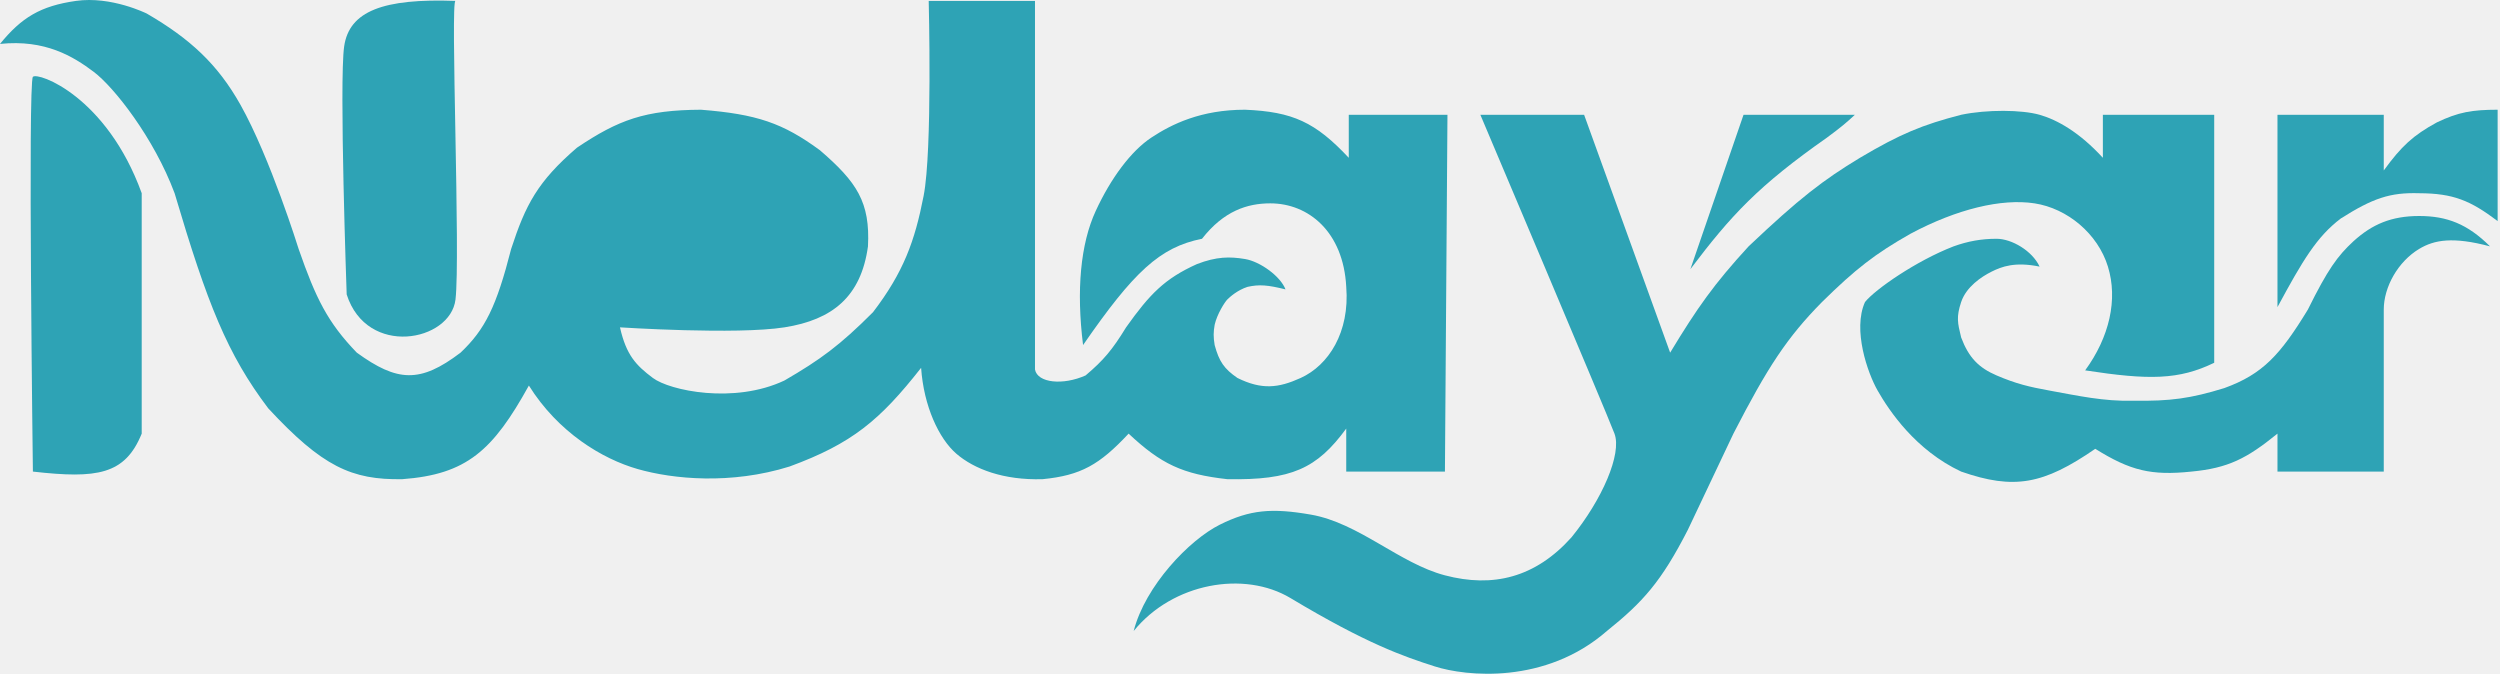
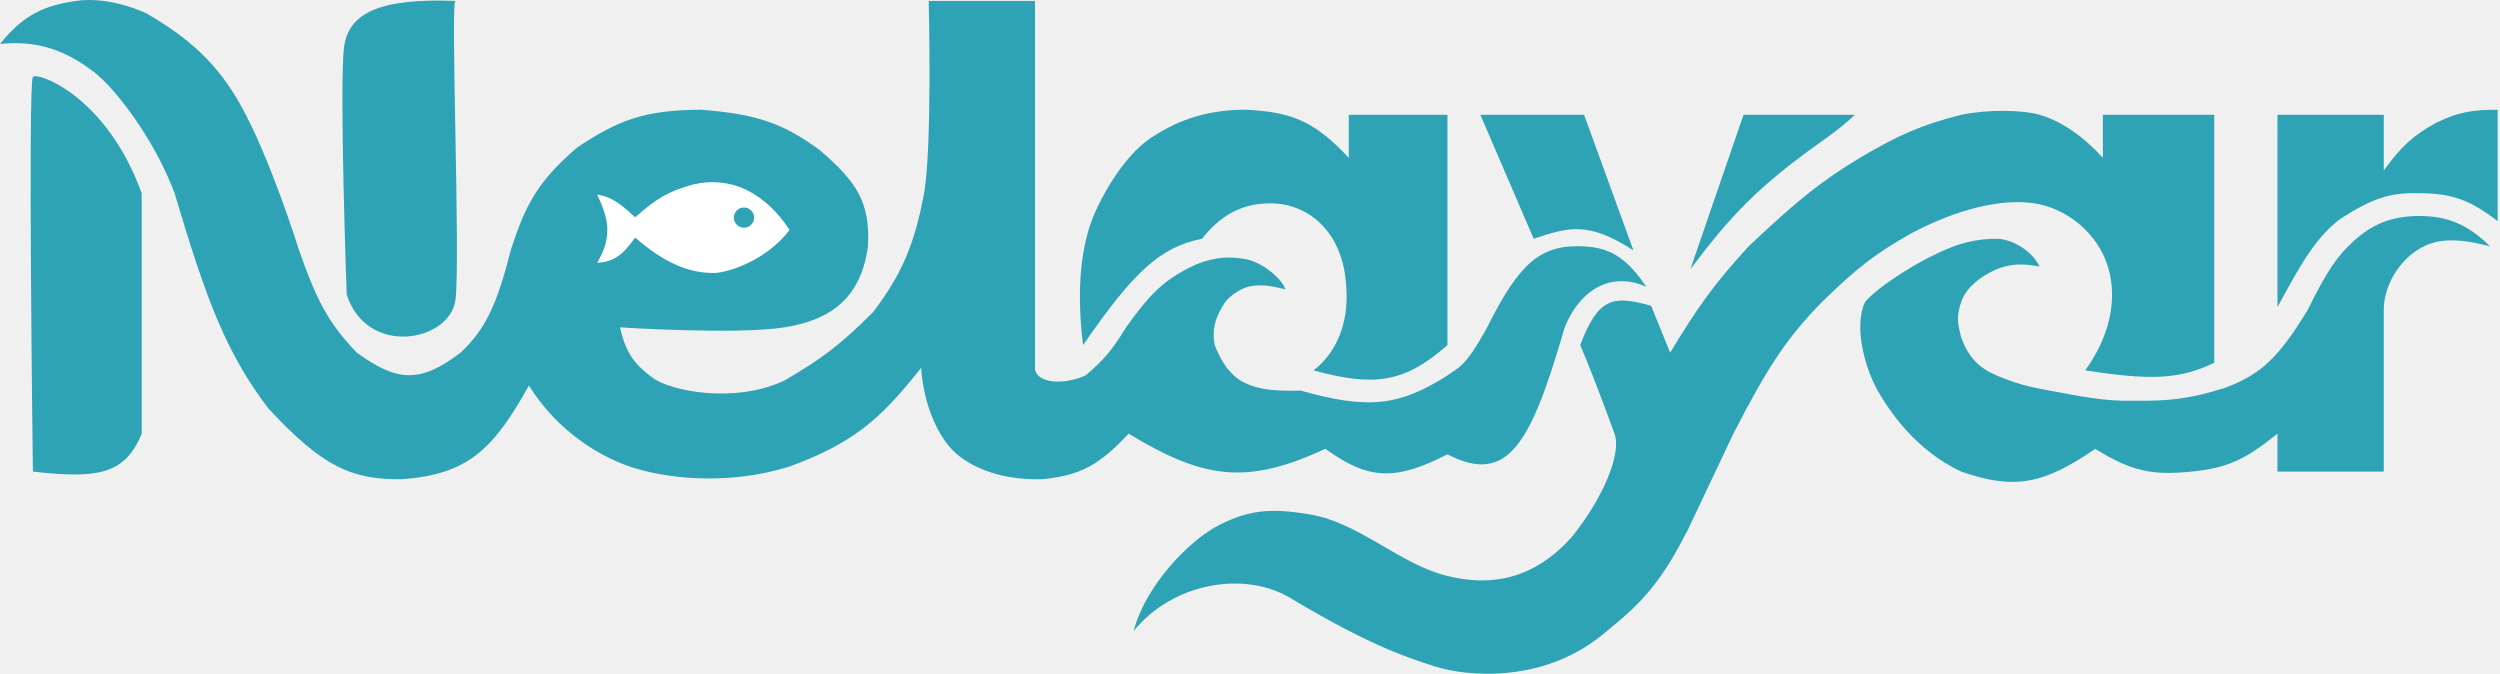
<svg xmlns="http://www.w3.org/2000/svg" width="564" height="152" viewBox="0 0 564 152" fill="none">
  <path d="M7.421 106.39C7.421 106.39 6.28 18.474 7.422 17.332C8.563 16.19 24.049 21.726 31.97 43.593V97.827C28.2 107.1 21.901 108.035 7.421 106.39Z" fill="#2EA3B5" />
  <path d="M102.76 67.57C103.901 58.07 101.569 -0.021 102.76 0.205C86.491 -0.392 78.782 2.489 77.641 10.481C76.499 18.474 78.212 66.428 78.212 66.428C82.779 80.7 101.618 77.07 102.76 67.57Z" fill="#2EA3B5" />
-   <path d="M21.123 16.19C16.556 12.765 10.217 8.84 0 9.91C4.849 3.95 9.134 1.347 17.127 0.205C25.119 -0.937 33.111 3.06 33.111 3.06C42.866 8.724 49.096 14.477 54.234 23.611C60.978 35.6 67.365 56.152 67.365 56.152C71.245 67.307 73.921 72.751 80.495 79.558C89.635 86.171 94.761 86.503 103.901 79.558C109.442 74.322 111.998 69.148 115.319 56.152C118.572 46.173 121.294 40.951 130.162 33.317C139.571 26.995 145.549 24.822 158.136 24.753C170.701 25.75 176.576 27.732 184.967 33.887C193.31 41.066 196.334 45.611 195.814 55.581C194.252 66.921 187.822 72.137 176.975 73.85C166.128 75.562 139.867 73.85 139.867 73.85C141.29 80.133 143.483 82.413 147.289 85.267C151.095 88.122 165.626 91.203 176.975 85.838C185.043 81.15 189.453 77.949 196.956 70.424C203.827 61.432 206.375 54.439 208.374 44.163C210.372 33.887 209.516 0.205 209.516 0.205H233.493V83.364C234.064 86.409 239.814 86.978 244.911 84.696C248.95 81.286 250.931 78.935 254.045 73.85C259.408 66.31 262.758 62.857 270.03 59.577C274.48 57.865 277.451 57.865 280.876 58.436C284.302 59.007 288.877 62.329 290.011 65.286C286.024 64.298 284.114 64.124 281.447 64.715C279.15 65.457 277.451 66.999 276.88 67.57C276.309 68.141 274.557 70.876 274.026 73.279C273.739 74.97 273.719 75.972 274.026 77.846C275.039 81.579 276.172 83.206 279.164 85.267C284.652 87.978 288.412 87.551 293.436 85.267C299.716 82.413 304.529 74.962 303.712 64.715C303.066 52.252 295.149 45.876 286.585 45.876C281.447 45.876 276.107 47.549 271.171 53.868C261.673 55.759 255.754 61.334 244.34 77.846C242.791 65.43 243.769 55.01 247.194 47.589C250.619 40.167 255.186 34.049 259.754 31.033C264.321 28.017 270.931 24.749 280.876 24.753C291.628 25.202 296.74 27.549 304.283 35.6V25.895H326.547L325.976 106.39H303.712V96.685C297.105 105.707 291.372 108.364 276.88 108.103C266.794 106.977 261.963 104.714 254.616 97.827C248.063 104.835 243.869 107.255 235.205 108.103C226.405 108.369 219.791 105.819 215.795 102.394C211.799 98.969 208.387 91.577 207.803 82.984C198.498 94.817 192.256 100.05 178.117 105.248C164.901 109.376 151.856 108.103 143.864 105.819C135.871 103.536 125.914 97.54 119.315 86.98C111.197 101.659 105.289 107.017 90.771 108.103C79.317 108.297 72.721 105.267 60.514 92.118C51.288 79.918 46.772 68.547 39.391 43.593C34.714 31.065 25.69 19.615 21.123 16.19Z" fill="#2EA3B5" />
-   <path d="M357.375 25.895H333.969C333.969 25.895 362.513 93.26 364.226 97.827C365.939 102.394 361.451 112.711 354.521 121.233C346.367 130.314 336.823 132.651 325.976 129.796C315.701 127.092 306.566 117.978 295.719 116.095C286.99 114.58 282.018 114.953 275.168 118.379C268.317 121.804 258.378 132.144 255.757 142.356C264.538 131.509 280.686 128.655 291.152 134.934C308.279 145.21 316.672 148.102 323.693 150.348C330.713 152.594 348.634 154.466 362.513 142.356C370.615 135.852 374.778 131.253 380.782 119.52L391.058 97.827C398.771 82.833 403.139 76.156 411.039 68.141C418.615 60.69 422.965 57.298 431.02 52.727C441.481 47.147 451.572 44.734 458.993 45.876C466.415 47.018 473.265 52.727 475.549 60.148C477.832 67.57 475.887 76.05 470.411 83.555C484.863 85.779 491.563 85.703 499.526 81.842V25.895H474.407V35.6C469.138 29.851 464.131 27.037 460.135 25.895C456.139 24.753 448.256 24.677 442.437 25.895C433.739 28.141 428.747 30.184 419.602 35.6C411.255 40.655 405.966 44.711 394.483 55.581C386.684 64.074 382.916 69.428 376.785 79.558L357.375 25.895Z" fill="#2EA3B5" />
+   <path d="M21.123 16.19C16.556 12.765 10.217 8.84 0 9.91C4.849 3.95 9.134 1.347 17.127 0.205C25.119 -0.937 33.111 3.06 33.111 3.06C42.866 8.724 49.096 14.477 54.234 23.611C60.978 35.6 67.365 56.152 67.365 56.152C71.245 67.307 73.921 72.751 80.495 79.558C89.635 86.171 94.761 86.503 103.901 79.558C109.442 74.322 111.998 69.148 115.319 56.152C118.572 46.173 121.294 40.951 130.162 33.317C139.572 26.995 145.549 24.822 158.136 24.753C170.701 25.75 176.576 27.732 184.967 33.887C193.31 41.066 196.334 45.611 195.814 55.581C194.252 66.921 187.822 72.137 176.975 73.85C166.128 75.562 139.867 73.85 139.867 73.85C141.29 80.133 143.483 82.413 147.289 85.267C151.095 88.122 165.626 91.203 176.975 85.838C185.043 81.15 189.453 77.949 196.956 70.424C203.827 61.432 206.375 54.439 208.374 44.163C210.372 33.887 209.516 0.205 209.516 0.205H233.493V83.364C234.064 86.409 239.814 86.978 244.911 84.696C248.95 81.286 250.931 78.935 254.045 73.85C259.408 66.31 262.758 62.857 270.03 59.577C274.48 57.865 277.451 57.865 280.876 58.436C284.302 59.007 288.877 62.329 290.011 65.286C286.024 64.298 284.114 64.124 281.447 64.715C279.15 65.457 277.451 66.999 276.88 67.57C276.309 68.141 274.557 70.876 274.026 73.279C273.739 74.97 273.719 75.972 274.026 77.846C277.422 86.289 281.736 88.461 293.436 88.122C308.613 92.395 315.637 91.64 326.547 84.696C328.943 82.858 330.386 83.195 335.5 73.85C342.733 59.387 347.471 55.069 357.375 55.581C363.908 55.919 367.392 58.829 371.417 64.715C364.473 61.541 356.969 64.195 353 73.85C345.461 99.787 340.349 109.655 326.547 102.5C314.806 108.488 308.757 108.329 299 101.252C281.668 109.254 271.978 108.4 254.616 97.827C248.063 104.835 243.869 107.255 235.205 108.103C226.405 108.369 219.791 105.819 215.795 102.394C211.799 98.969 208.387 91.577 207.803 82.984C198.498 94.817 192.256 100.05 178.117 105.248C164.901 109.376 151.856 108.103 143.864 105.819C135.871 103.536 125.914 97.54 119.315 86.98C111.197 101.659 105.289 107.017 90.771 108.103C79.317 108.297 72.721 105.267 60.514 92.118C51.288 79.918 46.772 68.547 39.391 43.593C34.714 31.065 25.69 19.615 21.123 16.19Z" fill="#2EA3B5" />
+   <path d="M304.283 25.895H326.547V77.846C316.88 86.363 310.118 87.318 296.316 83.555C301.11 79.961 304.398 73.325 303.712 64.715C303.066 52.252 295.149 45.876 286.585 45.876C281.447 45.876 276.107 47.549 271.171 53.868C261.673 55.759 255.754 61.334 244.34 77.846C242.791 65.43 243.769 55.01 247.194 47.589C250.619 40.167 255.186 34.049 259.754 31.033C264.321 28.017 270.931 24.749 280.876 24.753C291.628 25.202 296.74 27.549 304.283 35.6V25.895Z" fill="#2EA3B5" />
+   <path d="M357.375 25.895H333.969L346 53.868C353.481 51.422 358.058 49.666 368.5 56.5L357.375 25.895Z" fill="#2EA3B5" />
+   <path d="M394.483 55.581C386.684 64.074 382.916 69.428 376.785 79.558L372.5 69C363.585 66.4 360.446 67.484 356.5 77.846C360.496 87.354 363.699 96.421 364.226 97.827C365.939 102.394 361.451 112.711 354.521 121.233C346.367 130.314 336.823 132.651 325.976 129.796C315.701 127.092 306.566 117.978 295.719 116.095C286.99 114.58 282.018 114.953 275.168 118.379C268.317 121.804 258.378 132.144 255.757 142.356C264.538 131.509 280.686 128.655 291.152 134.934C308.279 145.21 316.672 148.102 323.693 150.348C330.713 152.594 348.634 154.466 362.513 142.356C370.615 135.852 374.778 131.253 380.782 119.52L391.058 97.827C398.771 82.833 403.139 76.156 411.039 68.141C418.614 60.69 422.965 57.298 431.02 52.727C441.481 47.147 451.572 44.734 458.993 45.876C466.415 47.018 473.265 52.727 475.549 60.148C477.832 67.57 475.887 76.05 470.411 83.555C484.863 85.779 491.563 85.703 499.526 81.842V25.895H474.407V35.6C469.138 29.851 464.131 27.037 460.135 25.895C456.139 24.753 448.256 24.677 442.437 25.895C433.739 28.141 428.747 30.184 419.602 35.6C411.255 40.655 405.966 44.711 394.483 55.581Z" fill="#2EA3B5" />
  <path d="M393.341 25.895L381.353 60.719C390.549 48.549 396.667 41.919 412.18 31.033C415.291 28.732 416.613 27.631 418.46 25.895H393.341Z" fill="#2EA3B5" />
-   <path d="M450.43 53.868C453.855 53.868 458.481 56.59 460.135 60.148C454.579 59.002 451.572 60.148 449.288 61.29C447.004 62.432 443.579 64.715 442.437 68.141C441.313 71.513 441.642 72.865 442.402 75.986L442.437 76.133C444.15 80.7 446.434 82.984 450.43 84.696C454.892 86.609 457.851 87.291 462.418 88.122C468.698 89.263 474.626 90.584 481.258 90.405C489.674 90.523 494.209 89.894 501.81 87.551C510.479 84.407 514.437 80.044 520.649 69.853C525.161 60.742 527.351 57.744 530.925 54.439C535.145 50.599 539.488 48.73 545.768 48.73C552.048 48.73 556.691 50.546 561.753 55.581C553.382 53.35 549.193 54.097 545.768 56.152C541.011 59.007 537.776 64.715 537.776 69.853V106.39H513.798V97.827C506.848 103.465 502.667 105.605 494.388 106.39C485.326 107.341 480.596 106.188 472.694 101.252C460.997 109.308 454.385 110.546 442.437 106.39C432.152 101.571 426.208 92.689 423.598 88.122C421.315 84.126 417.919 74.376 420.744 68.141C423.027 65.286 432.313 58.834 440.725 55.581C443.986 54.409 447.004 53.868 450.43 53.868Z" fill="#2EA3B5" />
+   <path d="M450.43 53.868C453.855 53.868 458.481 56.59 460.135 60.148C454.579 59.002 451.572 60.148 449.288 61.29C447.005 62.432 443.579 64.715 442.437 68.141C441.313 71.513 441.642 72.865 442.402 75.986L442.437 76.133C444.15 80.7 446.434 82.984 450.43 84.696C454.892 86.609 457.851 87.291 462.418 88.122C468.698 89.263 474.627 90.584 481.258 90.405C489.674 90.523 494.209 89.894 501.81 87.551C510.479 84.407 514.437 80.044 520.649 69.853C525.161 60.742 527.351 57.744 530.925 54.439C535.145 50.599 539.488 48.73 545.768 48.73C552.048 48.73 556.691 50.546 561.753 55.581C553.382 53.35 549.193 54.097 545.768 56.152C541.011 59.007 537.776 64.715 537.776 69.853V106.39H513.798V97.827C506.848 103.465 502.667 105.605 494.388 106.39C485.326 107.341 480.596 106.188 472.694 101.252C460.997 109.308 454.385 110.546 442.437 106.39C432.152 101.571 426.208 92.689 423.598 88.122C421.315 84.126 417.919 74.376 420.744 68.141C423.027 65.286 432.313 58.834 440.725 55.581C443.986 54.409 447.004 53.868 450.43 53.868Z" fill="#2EA3B5" />
  <path d="M513.798 69.282V25.895H537.776V38.455C541.772 32.975 544.364 30.556 549.764 27.608C554.636 25.283 557.679 24.763 563.465 24.753V49.872C557.309 45.228 553.461 43.619 545.768 43.593C539.213 43.392 535.336 44.702 528.07 49.301C522.666 53.408 519.498 58.72 513.798 69.282Z" fill="#2EA3B5" />
+   <path d="M137.013 51.312C136.781 48.775 136.207 47.111 134.729 43.891C137.699 44.394 139.591 45.543 143.293 49.029C148.113 44.735 150.992 43.08 156.423 41.607C160.068 40.768 162.968 41.127 164.986 41.607C169.789 42.749 174.665 46.492 178.117 51.883C172.979 58.734 164.158 61.588 160.99 61.588C155.281 61.588 149.857 59.281 143.293 53.596C140.429 57.594 138.598 58.997 134.729 59.305C136.416 56.199 137.054 54.452 137.013 51.312Z" fill="white" />
+   <circle cx="167.841" cy="49.096" r="2.284" fill="#2EA3B5" />
</svg>
